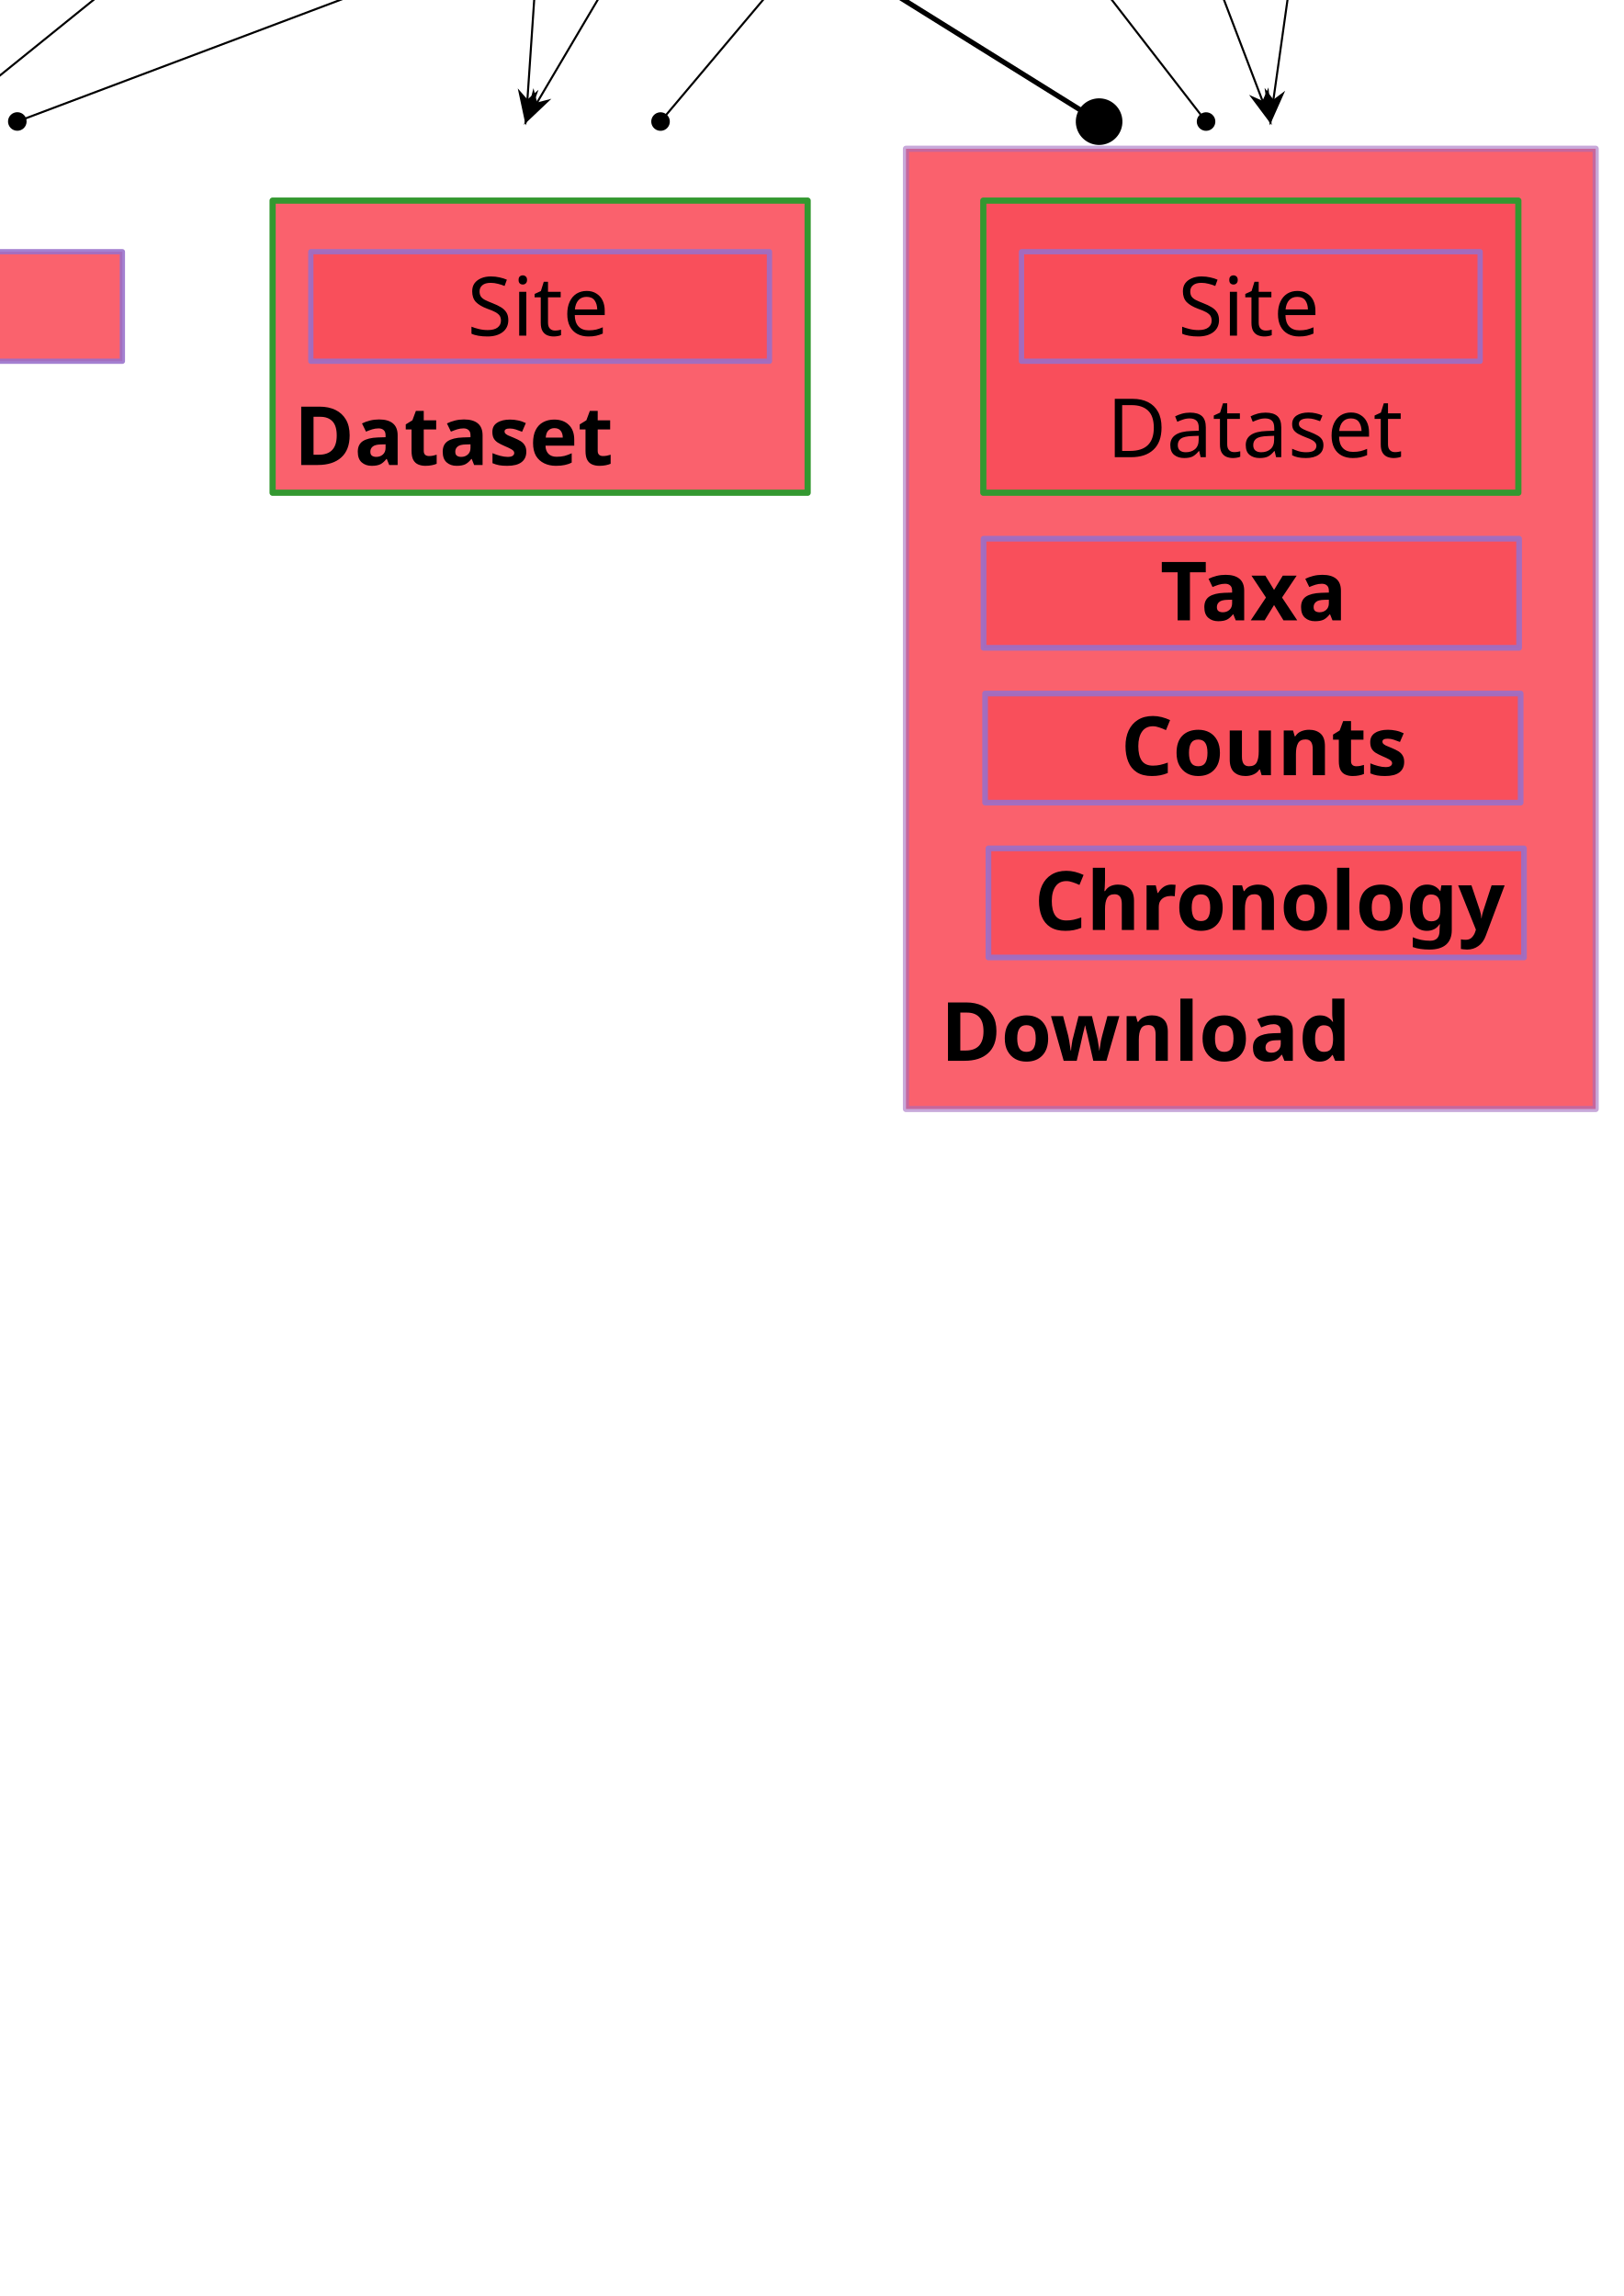
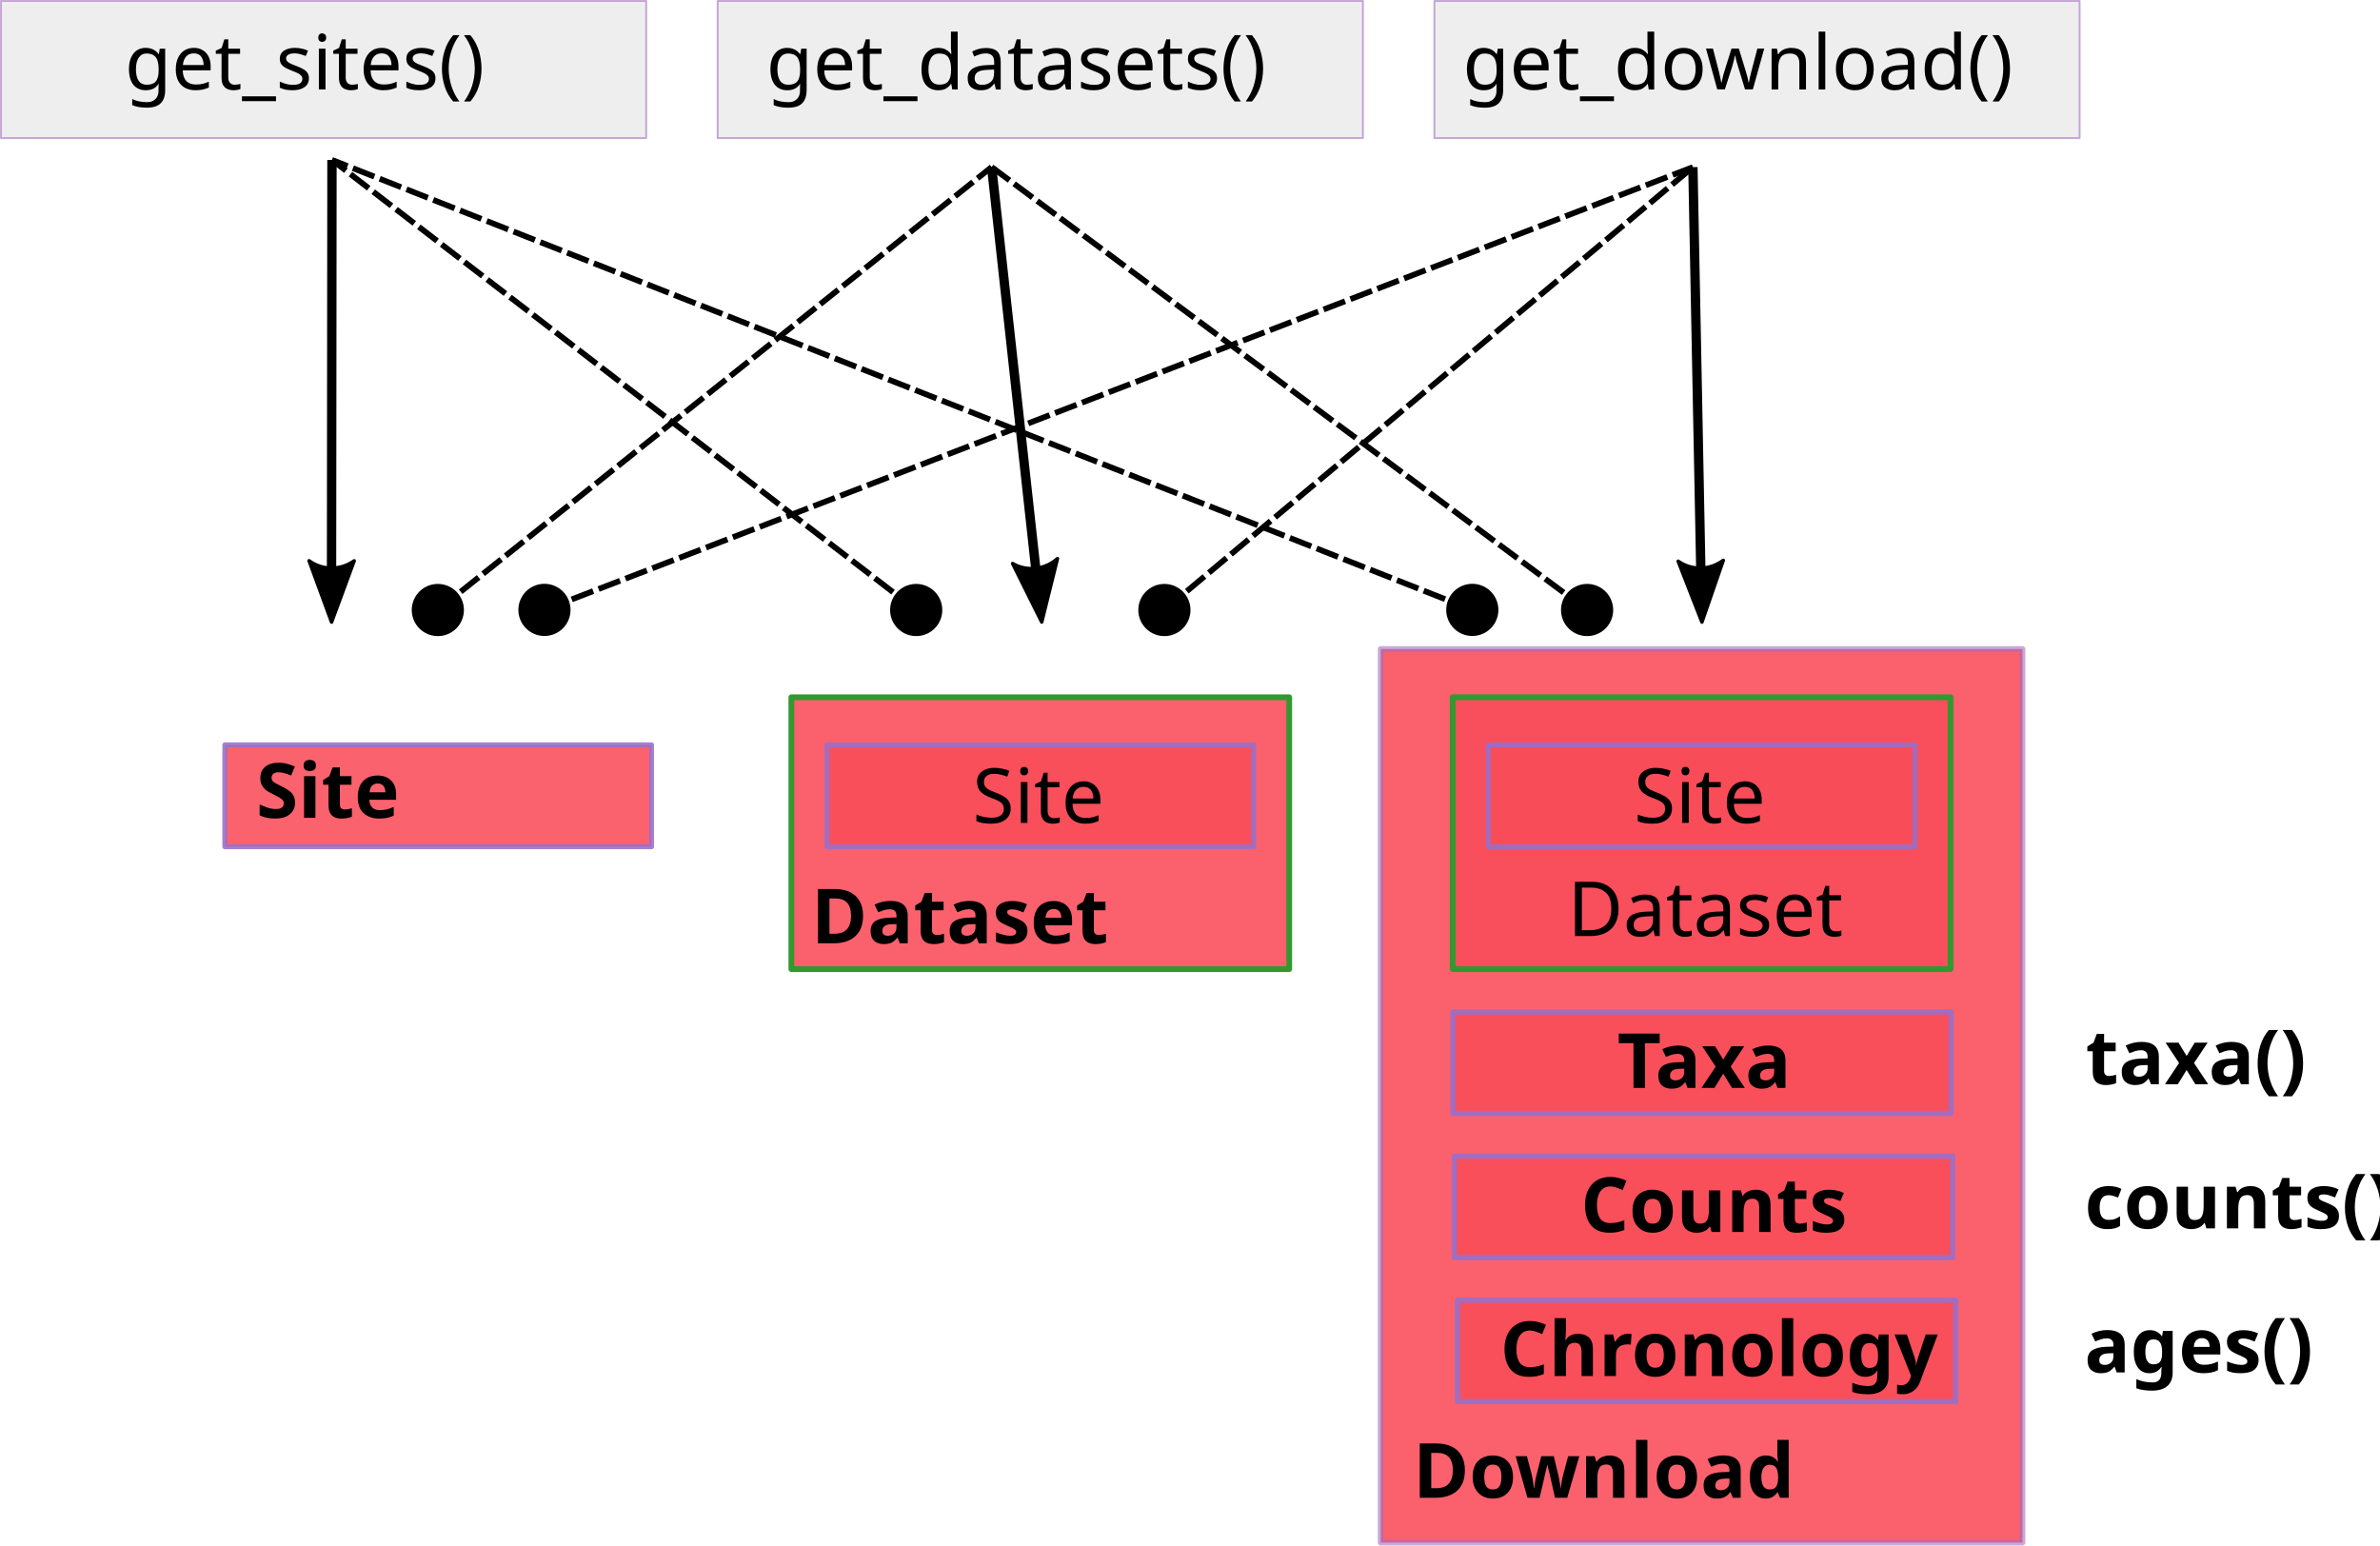
- <svg xmlns="http://www.w3.org/2000/svg" width="210mm" height="297mm" viewBox="0 0 210 297" version="1.1" id="svg8">
+ <svg xmlns="http://www.w3.org/2000/svg" width="330.805mm" height="214.821mm" viewBox="0 0 330.805 214.821" version="1.1" id="svg8">
  <defs id="defs2">
-     <marker orient="auto" refY="0.0" refX="0.0" id="marker1451" style="overflow:visible">
-       <path id="path1449" d="M -2.5,-1.0 C -2.5,1.76 -4.74,4.0 -7.5,4.0 C -10.26,4.0 -12.5,1.76 -12.5,-1.0 C -12.5,-3.76 -10.26,-6.0 -7.5,-6.0 C -4.74,-6.0 -2.5,-3.76 -2.5,-1.0 z " style="fill-rule:evenodd;stroke:#000000;stroke-width:1pt;stroke-opacity:1;fill:#000000;fill-opacity:1" transform="scale(0.8) translate(7.4, 1)" />
+     <marker style="overflow:visible" id="marker19944" refX="0" refY="0" orient="auto">
+       <path transform="scale(-0.6)" d="M 8.719,4.034 -2.207,0.016 8.719,-4.002 c -1.745,2.372 -1.735,5.617 -6e-7,8.035 z" style="fill:#000000;fill-opacity:1;fill-rule:evenodd;stroke:#000000;stroke-width:0.625;stroke-linejoin:round;stroke-opacity:1" id="path19942" />
    </marker>
-     <marker orient="auto" refY="0.0" refX="0.0" id="marker1447" style="overflow:visible;">
-       <path id="path1445" d="M 0.0,0.0 L 5.0,-5.0 L -12.5,0.0 L 5.0,5.0 L 0.0,0.0 z " style="fill-rule:evenodd;stroke:#000000;stroke-width:1pt;stroke-opacity:1;fill:#000000;fill-opacity:1" transform="scale(0.8) rotate(180) translate(12.5,0)" />
+     <marker style="overflow:visible" id="marker19934" refX="0" refY="0" orient="auto">
+       <path transform="scale(-0.6)" d="M 8.719,4.034 -2.207,0.016 8.719,-4.002 c -1.745,2.372 -1.735,5.617 -6e-7,8.035 z" style="fill:#000000;fill-opacity:1;fill-rule:evenodd;stroke:#000000;stroke-width:0.625;stroke-linejoin:round;stroke-opacity:1" id="path19932" />
    </marker>
-     <marker orient="auto" refY="0.0" refX="0.0" id="marker1443" style="overflow:visible">
-       <path id="path1441" d="M -2.5,-1.0 C -2.5,1.76 -4.74,4.0 -7.5,4.0 C -10.26,4.0 -12.5,1.76 -12.5,-1.0 C -12.5,-3.76 -10.26,-6.0 -7.5,-6.0 C -4.74,-6.0 -2.5,-3.76 -2.5,-1.0 z " style="fill-rule:evenodd;stroke:#000000;stroke-width:1pt;stroke-opacity:1;fill:#000000;fill-opacity:1" transform="scale(0.8) translate(7.4, 1)" />
+     <marker orient="auto" refY="0" refX="0" id="Arrow2Mend" style="overflow:visible">
+       <path id="path19539" style="fill:#000000;fill-opacity:1;fill-rule:evenodd;stroke:#000000;stroke-width:0.625;stroke-linejoin:round;stroke-opacity:1" d="M 8.719,4.034 -2.207,0.016 8.719,-4.002 c -1.745,2.372 -1.735,5.617 -6e-7,8.035 z" transform="scale(-0.6)" />
    </marker>
-     <marker orient="auto" refY="0.0" refX="0.0" id="marker1439" style="overflow:visible">
-       <path id="path1437" d="M -2.5,-1.0 C -2.5,1.76 -4.74,4.0 -7.5,4.0 C -10.26,4.0 -12.5,1.76 -12.5,-1.0 C -12.5,-3.76 -10.26,-6.0 -7.5,-6.0 C -4.74,-6.0 -2.5,-3.76 -2.5,-1.0 z " style="fill-rule:evenodd;stroke:#000000;stroke-width:1pt;stroke-opacity:1;fill:#000000;fill-opacity:1" transform="scale(0.8) translate(7.4, 1)" />
+     <marker orient="auto" refY="0" refX="0" id="marker1443-0" style="overflow:visible">
+       <path id="path1441-5" d="m -2.5,-1 c 0,2.76 -2.24,5 -5,5 -2.76,0 -5,-2.24 -5,-5 0,-2.76 2.24,-5 5,-5 2.76,0 5,2.24 5,5 z" style="fill:#000000;fill-opacity:1;fill-rule:evenodd;stroke:#000000;stroke-width:1pt;stroke-opacity:1" transform="matrix(0.8,0,0,0.8,5.92,0.8)" />
    </marker>
-     <marker orient="auto" refY="0.0" refX="0.0" id="DotL" style="overflow:visible">
-       <path id="path1187" d="M -2.5,-1.0 C -2.5,1.76 -4.74,4.0 -7.5,4.0 C -10.26,4.0 -12.5,1.76 -12.5,-1.0 C -12.5,-3.76 -10.26,-6.0 -7.5,-6.0 C -4.74,-6.0 -2.5,-3.76 -2.5,-1.0 z " style="fill-rule:evenodd;stroke:#000000;stroke-width:1pt;stroke-opacity:1;fill:#000000;fill-opacity:1" transform="scale(0.8) translate(7.4, 1)" />
+     <marker orient="auto" refY="0" refX="0" id="marker1443-0-4" style="overflow:visible">
+       <path id="path1441-5-0" d="m -2.5,-1 c 0,2.76 -2.24,5 -5,5 -2.76,0 -5,-2.24 -5,-5 0,-2.76 2.24,-5 5,-5 2.76,0 5,2.24 5,5 z" style="fill:#000000;fill-opacity:1;fill-rule:evenodd;stroke:#000000;stroke-width:1pt;stroke-opacity:1" transform="matrix(0.8,0,0,0.8,5.92,0.8)" />
    </marker>
-     <marker orient="auto" refY="0.0" refX="0.0" id="DotM" style="overflow:visible">
-       <path id="path1190" d="M -2.5,-1.0 C -2.5,1.76 -4.74,4.0 -7.5,4.0 C -10.26,4.0 -12.5,1.76 -12.5,-1.0 C -12.5,-3.76 -10.26,-6.0 -7.5,-6.0 C -4.74,-6.0 -2.5,-3.76 -2.5,-1.0 z " style="fill-rule:evenodd;stroke:#000000;stroke-width:1pt;stroke-opacity:1;fill:#000000;fill-opacity:1" transform="scale(0.4) translate(7.4, 1)" />
+     <marker orient="auto" refY="0" refX="0" id="marker1443-0-47" style="overflow:visible">
+       <path id="path1441-5-4" d="m -2.5,-1 c 0,2.76 -2.24,5 -5,5 -2.76,0 -5,-2.24 -5,-5 0,-2.76 2.24,-5 5,-5 2.76,0 5,2.24 5,5 z" style="fill:#000000;fill-opacity:1;fill-rule:evenodd;stroke:#000000;stroke-width:1pt;stroke-opacity:1" transform="matrix(0.8,0,0,0.8,5.92,0.8)" />
    </marker>
-     <marker orient="auto" refY="0.0" refX="0.0" id="marker1431" style="overflow:visible;">
-       <path id="path1429" d="M 0.0,0.0 L 5.0,-5.0 L -12.5,0.0 L 5.0,5.0 L 0.0,0.0 z " style="fill-rule:evenodd;stroke:#000000;stroke-width:1pt;stroke-opacity:1;fill:#000000;fill-opacity:1" transform="scale(0.8) rotate(180) translate(12.5,0)" />
+     <marker orient="auto" refY="0" refX="0" id="marker1443-0-4-5" style="overflow:visible">
+       <path id="path1441-5-0-8" d="m -2.5,-1 c 0,2.76 -2.24,5 -5,5 -2.76,0 -5,-2.24 -5,-5 0,-2.76 2.24,-5 5,-5 2.76,0 5,2.24 5,5 z" style="fill:#000000;fill-opacity:1;fill-rule:evenodd;stroke:#000000;stroke-width:1pt;stroke-opacity:1" transform="matrix(0.8,0,0,0.8,5.92,0.8)" />
    </marker>
-     <marker orient="auto" refY="0.0" refX="0.0" id="marker1392" style="overflow:visible;">
-       <path id="path1390" d="M 0.0,0.0 L 5.0,-5.0 L -12.5,0.0 L 5.0,5.0 L 0.0,0.0 z " style="fill-rule:evenodd;stroke:#000000;stroke-width:1pt;stroke-opacity:1;fill:#000000;fill-opacity:1" transform="scale(0.8) rotate(180) translate(12.5,0)" />
+     <marker orient="auto" refY="0" refX="0" id="marker1443-0-4-6" style="overflow:visible">
+       <path id="path1441-5-0-0" d="m -2.5,-1 c 0,2.76 -2.24,5 -5,5 -2.76,0 -5,-2.24 -5,-5 0,-2.76 2.24,-5 5,-5 2.76,0 5,2.24 5,5 z" style="fill:#000000;fill-opacity:1;fill-rule:evenodd;stroke:#000000;stroke-width:1pt;stroke-opacity:1" transform="matrix(0.8,0,0,0.8,5.92,0.8)" />
    </marker>
-     <marker orient="auto" refY="0.0" refX="0.0" id="Arrow1Lend" style="overflow:visible;">
-       <path id="path1129" d="M 0.0,0.0 L 5.0,-5.0 L -12.5,0.0 L 5.0,5.0 L 0.0,0.0 z " style="fill-rule:evenodd;stroke:#000000;stroke-width:1pt;stroke-opacity:1;fill:#000000;fill-opacity:1" transform="scale(0.8) rotate(180) translate(12.5,0)" />
-     </marker>
-     <marker orient="auto" refY="0" refX="0" id="DotL-1" style="overflow:visible">
-       <path id="path1187-7" d="m -2.5,-1 c 0,2.76 -2.24,5 -5,5 -2.76,0 -5,-2.24 -5,-5 0,-2.76 2.24,-5 5,-5 2.76,0 5,2.24 5,5 z" style="fill:#000000;fill-opacity:1;fill-rule:evenodd;stroke:#000000;stroke-width:1pt;stroke-opacity:1" transform="matrix(0.8,0,0,0.8,5.92,0.8)" />
-     </marker>
-     <marker orient="auto" refY="0" refX="0" id="marker1431-5" style="overflow:visible">
-       <path id="path1429-7" d="M 0,0 5,-5 -12.5,0 5,5 Z" style="fill:#000000;fill-opacity:1;fill-rule:evenodd;stroke:#000000;stroke-width:1pt;stroke-opacity:1" transform="matrix(-0.8,0,0,-0.8,-10,0)" />
-     </marker>
-     <marker orient="auto" refY="0" refX="0" id="marker1443-1" style="overflow:visible">
-       <path id="path1441-6" d="m -2.5,-1 c 0,2.76 -2.24,5 -5,5 -2.76,0 -5,-2.24 -5,-5 0,-2.76 2.24,-5 5,-5 2.76,0 5,2.24 5,5 z" style="fill:#000000;fill-opacity:1;fill-rule:evenodd;stroke:#000000;stroke-width:1pt;stroke-opacity:1" transform="matrix(0.8,0,0,0.8,5.92,0.8)" />
-     </marker>
-     <marker orient="auto" refY="0" refX="0" id="marker1447-9" style="overflow:visible">
-       <path id="path1445-8" d="M 0,0 5,-5 -12.5,0 5,5 Z" style="fill:#000000;fill-opacity:1;fill-rule:evenodd;stroke:#000000;stroke-width:1pt;stroke-opacity:1" transform="matrix(-0.8,0,0,-0.8,-10,0)" />
+     <marker orient="auto" refY="0" refX="0" id="marker1443-0-1" style="overflow:visible">
+       <path id="path1441-5-3" d="m -2.5,-1 c 0,2.76 -2.24,5 -5,5 -2.76,0 -5,-2.24 -5,-5 0,-2.76 2.24,-5 5,-5 2.76,0 5,2.24 5,5 z" style="fill:#000000;fill-opacity:1;fill-rule:evenodd;stroke:#000000;stroke-width:1pt;stroke-opacity:1" transform="matrix(0.8,0,0,0.8,5.92,0.8)" />
    </marker>
  </defs>
-   <g id="layer1">
-     <rect style="opacity:1;fill:#f94c59;fill-opacity:0.878;stroke:#a16cc0;stroke-width:0.797;stroke-linecap:square;stroke-linejoin:round;stroke-miterlimit:4;stroke-dasharray:none;stroke-opacity:0.584" id="rect844" width="89.203" height="124.211" x="117.172" y="19.243" />
-     <rect style="opacity:1;fill:#f94d59;fill-opacity:0.878;stroke:#9770cb;stroke-width:0.682;stroke-linecap:square;stroke-linejoin:round;stroke-miterlimit:4;stroke-dasharray:none;stroke-opacity:0.878" id="rect821-2" width="59.318" height="14.166" x="-43.49" y="32.562" />
+   <g id="layer1" transform="translate(74.73728,70.9676)">
+     <path style="opacity:1;fill:#f94c59;fill-opacity:0.878;stroke:#a16cc0;stroke-width:0.797;stroke-linecap:square;stroke-linejoin:round;stroke-miterlimit:4;stroke-dasharray:none;stroke-opacity:0.584" d="m 117.172,19.243 h 89.203 V 143.454 h -89.203 z" id="rect844" />
+     <path style="opacity:1;fill:#f94d59;fill-opacity:0.878;stroke:#9770cb;stroke-width:0.682;stroke-linecap:square;stroke-linejoin:round;stroke-miterlimit:4;stroke-dasharray:none;stroke-opacity:0.878" d="m -43.49,32.562 h 59.318 l 0,14.166 h -59.318 z" id="rect821-2" />
    <g transform="translate(-15.875)" id="g905">
      <text id="text881" y="42.706" x="-23.258" style="font-style:normal;font-variant:normal;font-weight:bold;font-stretch:normal;font-size:10.583px;line-height:1.25;font-family:'Bitstream Charter';-inkscape-font-specification:'Bitstream Charter Bold';letter-spacing:0px;word-spacing:0px;fill:#000000;fill-opacity:1;stroke:none;stroke-width:0.265" xml:space="preserve">
        <tspan style="font-style:normal;font-variant:normal;font-weight:bold;font-stretch:normal;font-family:'Bitstream Charter';-inkscape-font-specification:'Bitstream Charter Bold';stroke-width:0.265" y="42.706" x="-23.258" id="tspan879">Site</tspan>
      </text>
    </g>
    <text xml:space="preserve" style="font-style:normal;font-variant:normal;font-weight:bold;font-stretch:normal;font-size:10.583px;line-height:1.25;font-family:'Bitstream Charter';-inkscape-font-specification:'Bitstream Charter Bold';letter-spacing:0px;word-spacing:0px;fill:#000000;fill-opacity:1;stroke:none;stroke-width:0.265" x="121.653" y="137.221" id="text889">
      <tspan id="tspan887" x="121.653" y="137.221" style="font-style:normal;font-variant:normal;font-weight:bold;font-stretch:normal;font-family:'Bitstream Charter';-inkscape-font-specification:'Bitstream Charter Bold';stroke-width:0.265">Download</tspan>
    </text>
-     <rect style="opacity:1;fill:#f94c59;fill-opacity:0.878;stroke:#339830;stroke-width:0.8;stroke-linecap:square;stroke-linejoin:round;stroke-miterlimit:4;stroke-dasharray:none;stroke-opacity:1" id="rect817-7" width="69.2" height="37.791" x="35.257" y="25.949" />
+     <path style="opacity:1;fill:#f94c59;fill-opacity:0.878;stroke:#339830;stroke-width:0.8;stroke-linecap:square;stroke-linejoin:round;stroke-miterlimit:4;stroke-dasharray:none;stroke-opacity:1" d="M 35.257,25.949 H 104.456 V 63.74 H 35.257 Z" id="rect817-7" />
    <text xml:space="preserve" style="font-style:normal;font-variant:normal;font-weight:bold;font-stretch:normal;font-size:10.583px;line-height:1.25;font-family:'Bitstream Charter';-inkscape-font-specification:'Bitstream Charter Bold';letter-spacing:0px;word-spacing:0px;fill:#000000;fill-opacity:1;stroke:none;stroke-width:0.265" x="38.002" y="60.151" id="text885">
      <tspan id="tspan883" x="38.002" y="60.151" style="font-style:normal;font-variant:normal;font-weight:bold;font-stretch:normal;font-family:'Bitstream Charter';-inkscape-font-specification:'Bitstream Charter Bold';stroke-width:0.265">Dataset</tspan>
    </text>
    <rect style="opacity:1;fill:#f94d59;fill-opacity:0.878;stroke:#9770cb;stroke-width:0.682;stroke-linecap:square;stroke-linejoin:round;stroke-miterlimit:4;stroke-dasharray:none;stroke-opacity:0.878" id="rect821-2-9" width="59.318" height="14.166" x="40.198" y="32.562" />
-     <g id="g905-1" transform="translate(83.68779,0.7118789)" style="">
+     <g id="g905-1" transform="translate(83.68779,0.7118789)">
      <text id="text881-0" y="42.706" x="-23.258" style="font-style:normal;font-variant:normal;font-weight:bold;font-stretch:normal;font-size:10.583px;line-height:1.25;font-family:'Bitstream Charter';-inkscape-font-specification:'Bitstream Charter Bold';letter-spacing:0px;word-spacing:0px;fill:#000000;fill-opacity:1;stroke:none;stroke-width:0.265" xml:space="preserve">
        <tspan style="font-style:normal;font-variant:normal;font-weight:normal;font-stretch:normal;font-family:'Bitstream Charter';-inkscape-font-specification:'Bitstream Charter';stroke-width:0.265" y="42.706" x="-23.258" id="tspan879-4">Site</tspan>
      </text>
    </g>
    <rect style="opacity:1;fill:#f94c59;fill-opacity:0.878;stroke:#339830;stroke-width:0.8;stroke-linecap:square;stroke-linejoin:round;stroke-miterlimit:4;stroke-dasharray:none;stroke-opacity:1" id="rect817-7-7" width="69.2" height="37.791" x="127.174" y="25.949" />
-     <text xml:space="preserve" style="font-style:normal;font-variant:normal;font-weight:normal;font-stretch:normal;font-size:10.583px;line-height:1.25;font-family:'Bitstream Charter';-inkscape-font-specification:'Bitstream Charter';letter-spacing:0px;word-spacing:0px;fill:#000000;fill-opacity:1;stroke:none;stroke-width:0.265;" x="143.148" y="59.142" id="text885-4">
-       <tspan id="tspan883-0" x="143.148" y="59.142" style="font-style:normal;font-variant:normal;font-weight:normal;font-stretch:normal;font-family:'Bitstream Charter';-inkscape-font-specification:'Bitstream Charter';stroke-width:0.265;">Dataset</tspan>
+     <text xml:space="preserve" style="font-style:normal;font-variant:normal;font-weight:normal;font-stretch:normal;font-size:10.583px;line-height:1.25;font-family:'Bitstream Charter';-inkscape-font-specification:'Bitstream Charter';letter-spacing:0px;word-spacing:0px;fill:#000000;fill-opacity:1;stroke:none;stroke-width:0.265" x="143.148" y="59.142" id="text885-4">
+       <tspan id="tspan883-0" x="143.148" y="59.142" style="font-style:normal;font-variant:normal;font-weight:normal;font-stretch:normal;font-family:'Bitstream Charter';-inkscape-font-specification:'Bitstream Charter';stroke-width:0.265">Dataset</tspan>
    </text>
-     <g transform="translate(175.605,0.7118789)" id="g911-6-3" style="">
+     <g transform="translate(175.605,0.7118789)" id="g911-6-3">
      <rect y="31.85" x="-43.49" height="14.166" width="59.318" id="rect821-2-9-2" style="opacity:1;fill:#f94d59;fill-opacity:0.878;stroke:#9770cb;stroke-width:0.682;stroke-linecap:square;stroke-linejoin:round;stroke-miterlimit:4;stroke-dasharray:none;stroke-opacity:0.878" />
-       <g id="g905-1-8" style="">
+       <g id="g905-1-8">
        <text xml:space="preserve" style="font-style:normal;font-variant:normal;font-weight:bold;font-stretch:normal;font-size:10.583px;line-height:1.25;font-family:'Bitstream Charter';-inkscape-font-specification:'Bitstream Charter Bold';letter-spacing:0px;word-spacing:0px;fill:#000000;fill-opacity:1;stroke:none;stroke-width:0.265" x="-23.258" y="42.706" id="text881-0-0">
          <tspan id="tspan879-4-3" x="-23.258" y="42.706" style="font-style:normal;font-variant:normal;font-weight:normal;font-stretch:normal;font-family:'Bitstream Charter';-inkscape-font-specification:'Bitstream Charter';stroke-width:0.265">Site</tspan>
        </text>
      </g>
    </g>
    <g id="g905-0" transform="translate(11.23166,68.13755)">
      <g id="g1024" transform="translate(159.4385,-30.32798)">
        <rect y="99.744" x="-33.532" height="14.113" width="69.265" id="rect821-2-0" style="opacity:1;fill:#f94d59;fill-opacity:0.878;stroke:#9770cb;stroke-width:0.735;stroke-linecap:square;stroke-linejoin:round;stroke-miterlimit:4;stroke-dasharray:none;stroke-opacity:0.878" transform="translate(-9.93189,-67.8667)" />
        <text xml:space="preserve" style="font-style:normal;font-variant:normal;font-weight:bold;font-stretch:normal;font-size:10.583px;line-height:1.25;font-family:'Bitstream Charter';-inkscape-font-specification:'Bitstream Charter Bold';letter-spacing:0px;word-spacing:0px;fill:#000000;fill-opacity:1;stroke:none;stroke-width:0.265" x="-20.63" y="42.437" id="text881-3">
          <tspan id="tspan879-49" x="-20.63" y="42.437" style="font-style:normal;font-variant:normal;font-weight:bold;font-stretch:normal;font-family:'Bitstream Charter';-inkscape-font-specification:'Bitstream Charter Bold';stroke-width:0.265">Taxa</tspan>
        </text>
      </g>
    </g>
    <g id="g905-0-2" transform="translate(8.397941,92.93032)">
      <rect style="opacity:1;fill:#f94d59;fill-opacity:0.878;stroke:#9770cb;stroke-width:0.735;stroke-linecap:square;stroke-linejoin:round;stroke-miterlimit:4;stroke-dasharray:none;stroke-opacity:0.878" id="rect821-2-0-4" width="69.265" height="14.113" x="119.008" y="-3.217" />
      <text id="text881-3-3" y="7.343" x="136.557" style="font-style:normal;font-variant:normal;font-weight:bold;font-stretch:normal;font-size:10.583px;line-height:1.25;font-family:'Bitstream Charter';-inkscape-font-specification:'Bitstream Charter Bold';letter-spacing:0px;word-spacing:0px;fill:#000000;fill-opacity:1;stroke:none;stroke-width:0.265" xml:space="preserve">
        <tspan style="font-style:normal;font-variant:normal;font-weight:bold;font-stretch:normal;font-family:'Bitstream Charter';-inkscape-font-specification:'Bitstream Charter Bold';stroke-width:0.265" y="7.343" x="136.557" id="tspan879-49-8">Counts</tspan>
      </text>
    </g>
    <g transform="translate(171.3025,77.86346)" id="g1024-0">
      <rect transform="translate(-9.93189,-67.8667)" style="opacity:1;fill:#f94d59;fill-opacity:0.878;stroke:#9770cb;stroke-width:0.735;stroke-linecap:square;stroke-linejoin:round;stroke-miterlimit:4;stroke-dasharray:none;stroke-opacity:0.878" id="rect821-2-0-8" width="69.265" height="14.113" x="-33.532" y="99.744" />
      <text id="text881-3-9" y="42.437" x="-37.537" style="font-style:normal;font-variant:normal;font-weight:bold;font-stretch:normal;font-size:10.583px;line-height:1.25;font-family:'Bitstream Charter';-inkscape-font-specification:'Bitstream Charter Bold';letter-spacing:0px;word-spacing:0px;fill:#000000;fill-opacity:1;stroke:none;stroke-width:0.265" xml:space="preserve">
        <tspan style="font-style:normal;font-variant:normal;font-weight:bold;font-stretch:normal;font-family:'Bitstream Charter';-inkscape-font-specification:'Bitstream Charter Bold';stroke-width:0.265" y="42.437" x="-37.537" id="tspan879-49-2">Chronology</tspan>
      </text>
    </g>
-     <text xml:space="preserve" style="font-style:normal;font-weight:normal;font-size:10.583px;line-height:1.25;font-family:sans-serif;letter-spacing:0px;word-spacing:0px;fill:#000000;fill-opacity:1;stroke:none;stroke-width:0.265" x="220.528" y="120.231" id="text1100">
-       <tspan id="tspan1098" x="220.528" y="120.231" style="stroke-width:0.265">ages()</tspan>
+     <text xml:space="preserve" style="font-style:normal;font-variant:normal;font-weight:bold;font-stretch:normal;font-size:10.583px;line-height:1.25;font-family:'Roboto Slab';-inkscape-font-specification:'Roboto Slab Bold';letter-spacing:0px;word-spacing:0px;fill:#000000;fill-opacity:1;stroke:none;stroke-width:0.265" x="214.985" y="119.799" id="text1100">
+       <tspan id="tspan1098" x="214.985" y="119.799" style="font-style:normal;font-variant:normal;font-weight:bold;font-stretch:normal;font-family:'Roboto Slab';-inkscape-font-specification:'Roboto Slab Bold';stroke-width:0.265">ages()</tspan>
    </text>
-     <text xml:space="preserve" style="font-style:normal;font-weight:normal;font-size:10.583px;line-height:1.25;font-family:sans-serif;letter-spacing:0px;word-spacing:0px;fill:#000000;fill-opacity:1;stroke:none;stroke-width:0.265" x="219.661" y="100.301" id="text1104">
-       <tspan id="tspan1102" x="219.661" y="100.301" style="stroke-width:0.265">counts()</tspan>
+     <text xml:space="preserve" style="font-style:normal;font-variant:normal;font-weight:bold;font-stretch:normal;font-size:10.583px;line-height:1.25;font-family:'Roboto Slab';-inkscape-font-specification:'Roboto Slab Bold';letter-spacing:0px;word-spacing:0px;fill:#000000;fill-opacity:1;stroke:none;stroke-width:0.265" x="215.021" y="99.772" id="text1104">
+       <tspan id="tspan1102" x="215.021" y="99.772" style="font-style:normal;font-variant:normal;font-weight:bold;font-stretch:normal;font-family:'Roboto Slab';-inkscape-font-specification:'Roboto Slab Bold';stroke-width:0.265">counts()</tspan>
    </text>
-     <text xml:space="preserve" style="font-style:normal;font-weight:normal;font-size:10.583px;line-height:1.25;font-family:sans-serif;letter-spacing:0px;word-spacing:0px;fill:#000000;fill-opacity:1;stroke:none;stroke-width:0.265" x="220.961" y="80.372" id="text1108">
-       <tspan id="tspan1106" x="220.961" y="80.372" style="stroke-width:0.265">taxa()</tspan>
+     <text xml:space="preserve" style="font-style:normal;font-variant:normal;font-weight:bold;font-stretch:normal;font-size:10.583px;line-height:1.25;font-family:'Roboto Slab';-inkscape-font-specification:'Roboto Slab Bold';letter-spacing:0px;word-spacing:0px;fill:#000000;fill-opacity:1;stroke:none;stroke-width:0.265" x="215.14" y="79.745" id="text1108">
+       <tspan id="tspan1106" x="215.14" y="79.745" style="font-style:normal;font-variant:normal;font-weight:bold;font-stretch:normal;font-family:'Roboto Slab';-inkscape-font-specification:'Roboto Slab Bold';stroke-width:0.265">taxa()</tspan>
    </text>
-     <path style="fill:none;stroke:#000000;stroke-width:0.265;stroke-linecap:butt;stroke-linejoin:miter;stroke-miterlimit:4;stroke-dasharray:none;stroke-opacity:1;marker-start:url(#marker1439);marker-end:url(#Arrow1Lend)" d="M -7.365,15.707 72.4,-48.739 68.021,15.707" id="path1118" />
-     <path style="fill:none;stroke:#000000;stroke-width:0.265px;stroke-linecap:butt;stroke-linejoin:miter;stroke-opacity:1;marker-start:url(#marker1451);marker-end:url(#marker1392)" d="M 155.972,15.707 106.065,-48.739 68.021,15.707" id="path1120" />
-     <path style="fill:none;stroke:#000000;stroke-width:0.665;stroke-linecap:butt;stroke-linejoin:miter;stroke-miterlimit:4;stroke-dasharray:none;stroke-opacity:1;marker-start:url(#marker1443);marker-end:url(#marker1447)" d="M 142.108,15.707 38.735,-48.739 m -67.33,0 -58.665,64.122" id="path1122" />
    <g id="g1427-2" transform="translate(36.50729,-1.894154)">
      <g id="g1496" transform="translate(-5.993157)">
        <g transform="translate(-52.91146,0.1611252)" id="g1422">
          <rect style="opacity:1;fill:#eeeeee;fill-opacity:1;stroke:#a16cc0;stroke-width:0.265;stroke-linecap:square;stroke-linejoin:round;stroke-miterlimit:4;stroke-dasharray:none;stroke-opacity:0.584" id="rect1394-4" width="89.684" height="19.063" x="-52.207" y="-69.102" />
          <text xml:space="preserve" style="font-style:normal;font-weight:normal;font-size:10.583px;line-height:1.25;font-family:sans-serif;letter-spacing:0px;word-spacing:0px;fill:#000000;fill-opacity:1;stroke:none;stroke-width:0.265" x="-34.992" y="-56.798" id="text1112">
-             <tspan id="tspan1110" x="-34.992" y="-56.798" style="stroke-width:0.265">get_sites()</tspan>
+             <tspan id="tspan1110" x="-34.992" y="-56.798" style="font-style:normal;font-variant:normal;font-weight:normal;font-stretch:normal;font-family:'Roboto Slab';-inkscape-font-specification:'Roboto Slab';stroke-width:0.265">get_sites()</tspan>
          </text>
        </g>
        <g transform="translate(-99.61928)" id="g1427">
          <rect style="opacity:1;fill:#eeeeee;fill-opacity:1;stroke:#a16cc0;stroke-width:0.265;stroke-linecap:square;stroke-linejoin:round;stroke-miterlimit:4;stroke-dasharray:none;stroke-opacity:0.584" id="rect1394" width="89.684" height="19.063" x="94.12" y="-68.941" />
          <text xml:space="preserve" style="font-style:normal;font-weight:normal;font-size:10.583px;line-height:1.25;font-family:sans-serif;letter-spacing:0px;word-spacing:0px;fill:#000000;fill-opacity:1;stroke:none;stroke-width:0.265" x="100.876" y="-56.637" id="text1116">
-             <tspan id="tspan1114" x="100.876" y="-56.637" style="stroke-width:0.265">get_datasets()</tspan>
+             <tspan id="tspan1114" x="100.876" y="-56.637" style="font-style:normal;font-variant:normal;font-weight:normal;font-stretch:normal;font-family:'Roboto Slab';-inkscape-font-specification:'Roboto Slab';stroke-width:0.265">get_datasets()</tspan>
          </text>
        </g>
        <rect style="opacity:1;fill:#eeeeee;fill-opacity:1;stroke:#a16cc0;stroke-width:0.265;stroke-linecap:square;stroke-linejoin:round;stroke-miterlimit:4;stroke-dasharray:none;stroke-opacity:0.584" id="rect1394-2" width="89.684" height="19.063" x="94.12" y="-68.941" />
        <text xml:space="preserve" style="font-style:normal;font-weight:normal;font-size:10.583px;line-height:1.25;font-family:sans-serif;letter-spacing:0px;word-spacing:0px;fill:#000000;fill-opacity:1;stroke:none;stroke-width:0.265" x="98.065" y="-56.637" id="text1116-4">
-           <tspan id="tspan1114-5" x="98.065" y="-56.637" style="stroke-width:0.265">get_download()</tspan>
+           <tspan id="tspan1114-5" x="98.065" y="-56.637" style="font-style:normal;font-variant:normal;font-weight:normal;font-stretch:normal;font-family:'Roboto Slab';-inkscape-font-specification:'Roboto Slab';stroke-width:0.265">get_download()</tspan>
        </text>
      </g>
    </g>
-     <path style="fill:none;stroke:#000000;stroke-width:0.265px;stroke-linecap:butt;stroke-linejoin:miter;stroke-opacity:1;marker-start:url(#marker1443-1);marker-end:url(#marker1447-9)" d="M 2.259,15.707 173.396,-48.739 l -9.098,64.446" id="path1122-1" />
-     <path style="fill:none;stroke:#000000;stroke-width:0.265;stroke-linecap:butt;stroke-linejoin:miter;stroke-miterlimit:4;stroke-dasharray:none;stroke-opacity:1;marker-start:url(#DotL-1);marker-end:url(#marker1431-5)" d="M 85.444,15.707 139.73,-48.739 164.297,15.707" id="path1124-3" />
+     <path style="fill:none;stroke:#000000;stroke-width:0.8;stroke-linecap:butt;stroke-linejoin:miter;stroke-miterlimit:4;stroke-dasharray:3.2, 0.8;stroke-dashoffset:0;stroke-opacity:1;marker-start:url(#marker1443-0)" d="M 52.557,13.783 -28.595,-48.739" id="path1122-7" />
+     <path style="fill:none;stroke:#000000;stroke-width:0.8;stroke-linecap:butt;stroke-linejoin:miter;stroke-miterlimit:4;stroke-dasharray:3.2, 0.8;stroke-dashoffset:0;stroke-opacity:1;marker-start:url(#marker1443-0-4)" d="M 145.809,13.783 63.094,-47.748" id="path1122-7-6" />
+     <path style="fill:none;stroke:#000000;stroke-width:0.8;stroke-linecap:butt;stroke-linejoin:miter;stroke-miterlimit:4;stroke-dasharray:3.2, 0.8;stroke-dashoffset:0;stroke-opacity:1;marker-start:url(#marker1443-0-47)" d="M -13.831,13.783 63.094,-47.748" id="path1122-7-8" />
+     <path style="fill:none;stroke:#000000;stroke-width:0.8;stroke-linecap:butt;stroke-linejoin:miter;stroke-miterlimit:4;stroke-dasharray:3.2, 0.8;stroke-dashoffset:0;stroke-opacity:1;marker-start:url(#marker1443-0-4-5)" d="M 87.156,13.783 160.565,-47.739" id="path1122-7-6-2" />
+     <path style="fill:none;stroke:#000000;stroke-width:0.8;stroke-linecap:butt;stroke-linejoin:miter;stroke-miterlimit:4;stroke-dasharray:3.2, 0.8;stroke-dashoffset:0;stroke-opacity:1;marker-start:url(#marker1443-0-4-6)" d="M 0.998,13.783 160.565,-47.739" id="path1122-7-6-6" />
+     <path style="fill:none;stroke:#000000;stroke-width:1.3;stroke-linecap:butt;stroke-linejoin:miter;stroke-miterlimit:4;stroke-dasharray:none;stroke-opacity:1;marker-end:url(#marker19944)" d="m 160.565,-47.739 1.209,61.522" id="path1122-7-6-28" />
+     <path style="fill:none;stroke:#000000;stroke-width:1.3;stroke-linecap:butt;stroke-linejoin:miter;stroke-miterlimit:4;stroke-dasharray:none;stroke-opacity:1;marker-end:url(#Arrow2Mend)" d="m 63.094,-47.748 6.762,61.532" id="path1122-7-6-7" />
+     <path style="fill:none;stroke:#000000;stroke-width:1.3;stroke-linecap:butt;stroke-linejoin:miter;stroke-miterlimit:4;stroke-dasharray:none;stroke-opacity:1;marker-end:url(#marker19934)" d="m -28.595,-48.739 -0.066,62.522" id="path1122-7-6-7-0" />
+     <path style="fill:none;stroke:#000000;stroke-width:0.8;stroke-linecap:butt;stroke-linejoin:miter;stroke-miterlimit:4;stroke-dasharray:3.2, 0.8;stroke-dashoffset:0;stroke-opacity:1;marker-start:url(#marker1443-0-1)" d="M 129.844,13.783 -28.595,-48.739" id="path1122-7-7" />
  </g>
</svg>
